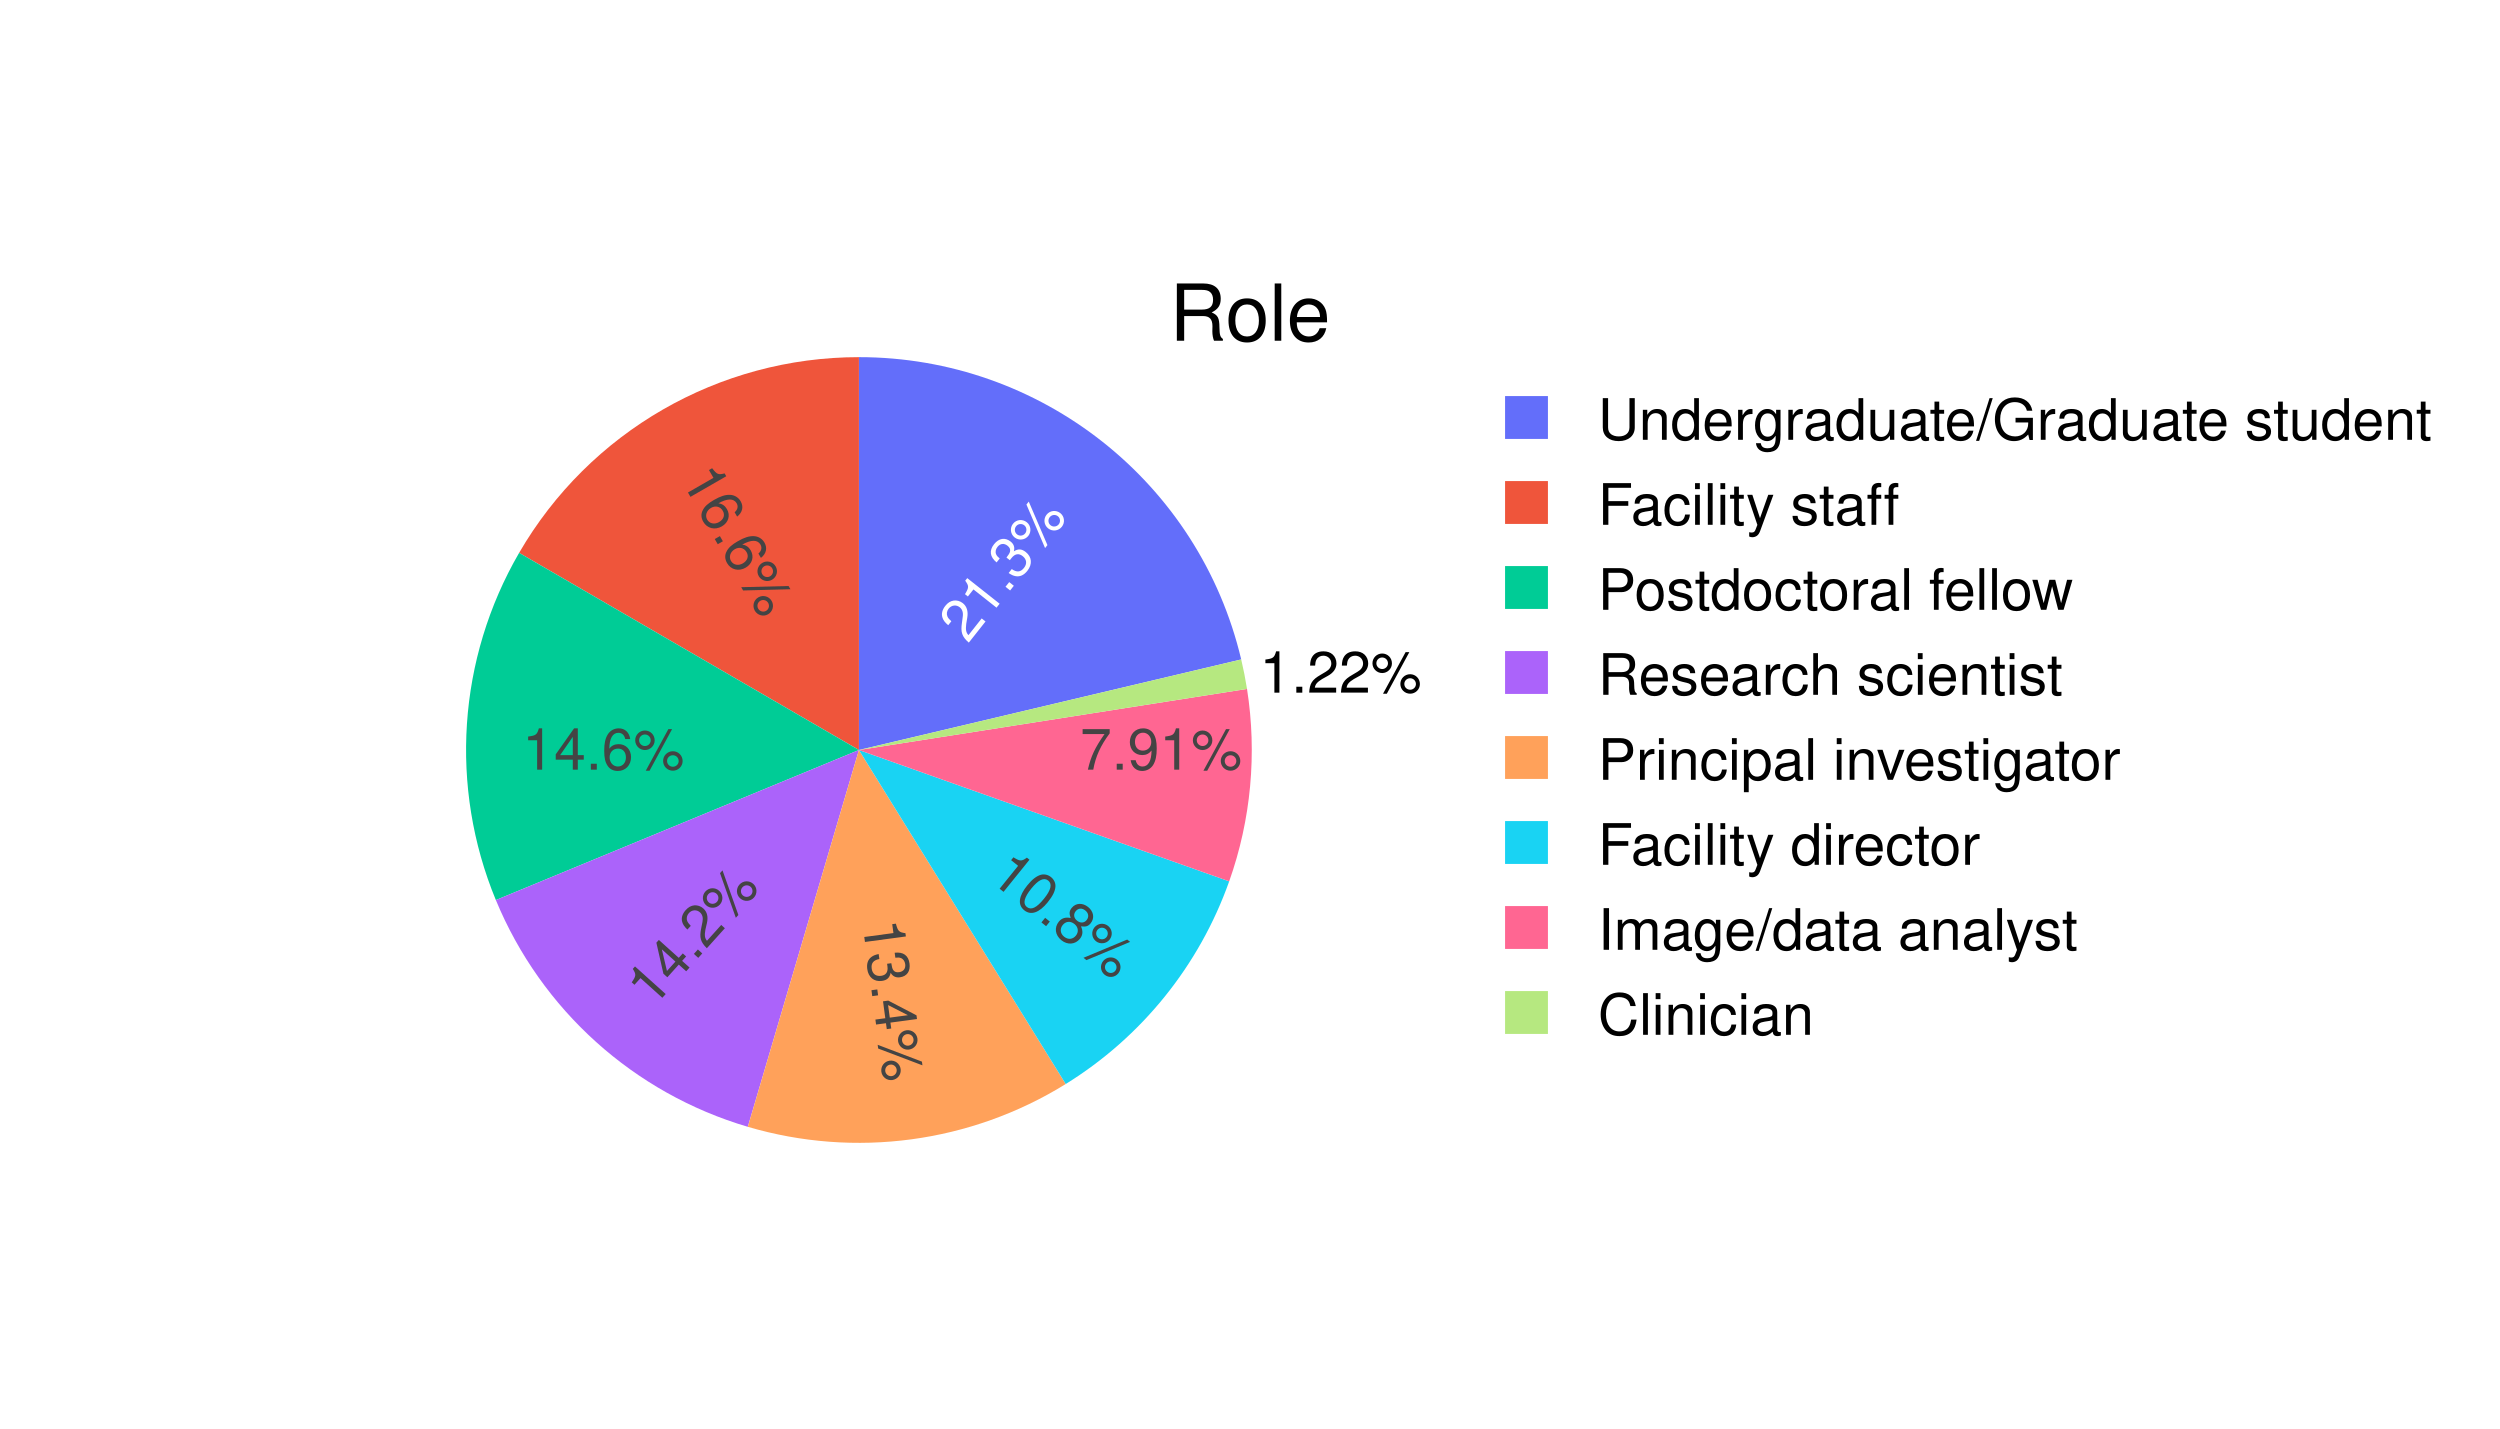
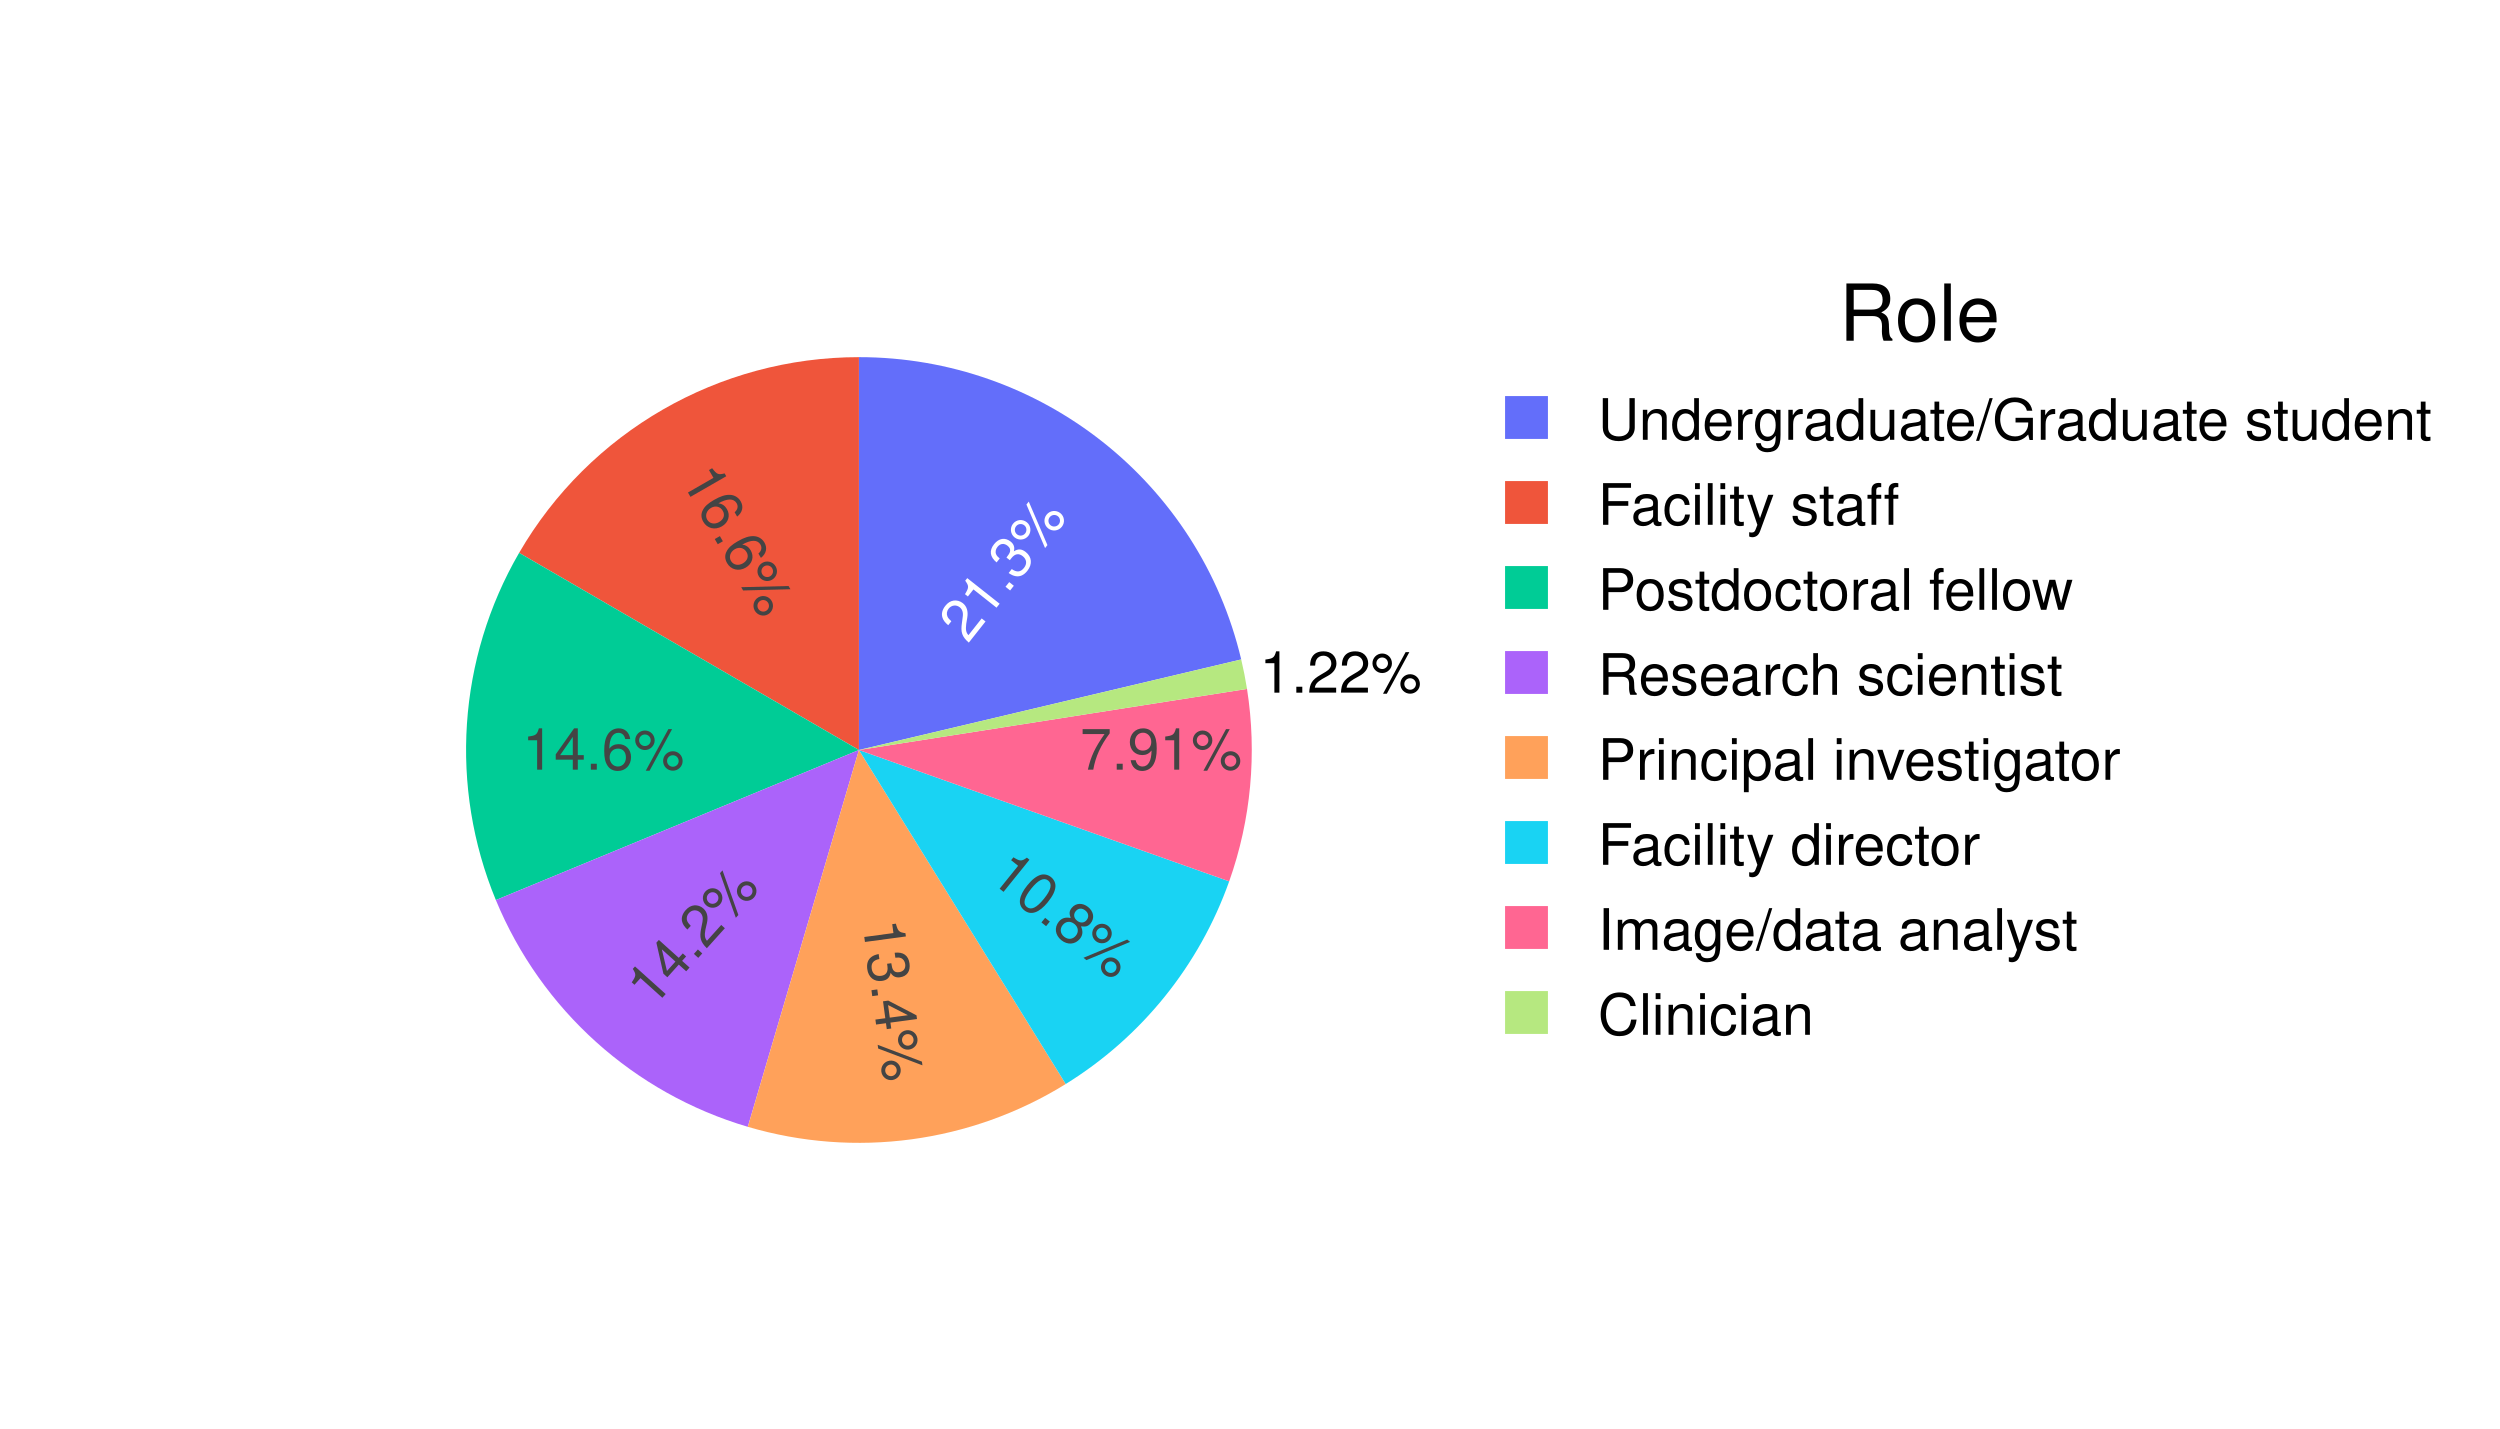
<svg xmlns="http://www.w3.org/2000/svg" class="main-svg" width="700" height="400" style="" viewBox="0 0 700 400">
  <rect x="0" y="0" width="700" height="400" style="fill: rgb(255, 255, 255); fill-opacity: 1;" />
-   <defs id="defs-dec238">
+   <defs id="defs-633f3f">
    <g class="clips" />
    <g class="gradients" />
    <g class="patterns" />
  </defs>
  <g class="bglayer" />
  <g class="layer-below">
    <g class="imagelayer" />
    <g class="shapelayer" />
  </g>
  <g class="cartesianlayer" />
  <g class="polarlayer" />
  <g class="smithlayer" />
  <g class="ternarylayer" />
  <g class="geolayer" />
  <g class="funnelarealayer" />
  <g class="pielayer">
    <g class="trace" stroke-linejoin="round" style="opacity: 1;">
      <g class="slice">
        <path class="surface" d="M240.5,210l0,-110a110,110 0 0 1 107.038,84.645Z" style="pointer-events: all; stroke-width: 0; fill: rgb(99, 110, 250); fill-opacity: 1; stroke: rgb(68, 68, 68); stroke-opacity: 1;" />
        <g class="slicetext">
          <text data-notex="1" class="slicetext" transform="translate(285.0089,162.583)rotate(-51.66329)" text-anchor="middle" x="0" y="0" style="font-family: Helvetica; font-size: 16px; fill: rgb(255, 255, 255); fill-opacity: 1; white-space: pre;">21.3%</text>
        </g>
      </g>
      <g class="slice">
        <path class="surface" d="M240.5,210l-95.146,-55.202a110,110 0 0 1 95.146,-54.798Z" style="pointer-events: all; stroke-width: 0; fill: rgb(239, 85, 59); fill-opacity: 1; stroke: rgb(68, 68, 68); stroke-opacity: 1;" />
        <g class="slicetext">
          <text data-notex="1" class="slicetext" transform="translate(201.8816,153.9669)rotate(60.06085)" text-anchor="middle" x="0" y="0" style="font-family: Helvetica; font-size: 16px; fill: rgb(68, 68, 68); fill-opacity: 1; white-space: pre;">16.6%</text>
        </g>
      </g>
      <g class="slice">
        <path class="surface" d="M240.5,210l-101.66,42.014a110,110 0 0 1 6.514,-97.216Z" style="pointer-events: all; stroke-width: 0; fill: rgb(0, 204, 150); fill-opacity: 1; stroke: rgb(68, 68, 68); stroke-opacity: 1;" />
        <g class="slicetext">
          <text data-notex="1" class="slicetext" transform="translate(168.9341,215.5)" text-anchor="middle" x="0" y="0" style="font-family: Helvetica; font-size: 16px; fill: rgb(68, 68, 68); fill-opacity: 1; white-space: pre;">14.6%</text>
        </g>
      </g>
      <g class="slice">
        <path class="surface" d="M240.5,210l-31.113,105.508a110,110 0 0 1 -70.547,-63.494Z" style="pointer-events: all; stroke-width: 0; fill: rgb(171, 99, 250); fill-opacity: 1; stroke: rgb(68, 68, 68); stroke-opacity: 1;" />
        <g class="slicetext">
          <text data-notex="1" class="slicetext" transform="translate(197.857,265.6016)rotate(-48.01217)" text-anchor="middle" x="0" y="0" style="font-family: Helvetica; font-size: 16px; fill: rgb(68, 68, 68); fill-opacity: 1; white-space: pre;">14.2%</text>
        </g>
      </g>
      <g class="slice">
        <path class="surface" d="M240.5,210l57.908,93.524a110,110 0 0 1 -89.02,11.984Z" style="pointer-events: all; stroke-width: 0; fill: rgb(255, 161, 90); fill-opacity: 1; stroke: rgb(68, 68, 68); stroke-opacity: 1;" />
        <g class="slicetext">
          <text data-notex="1" class="slicetext" transform="translate(244.4723,280.729)rotate(82.33266)" text-anchor="middle" x="0" y="0" style="font-family: Helvetica; font-size: 16px; fill: rgb(68, 68, 68); fill-opacity: 1; white-space: pre;">13.4%</text>
        </g>
      </g>
      <g class="slice">
        <path class="surface" d="M240.5,210l103.669,36.779a110,110 0 0 1 -45.762,56.745Z" style="pointer-events: all; stroke-width: 0; fill: rgb(25, 211, 243); fill-opacity: 1; stroke: rgb(68, 68, 68); stroke-opacity: 1;" />
        <g class="slicetext">
          <text data-notex="1" class="slicetext" transform="translate(294.3293,260.4762)rotate(38.88438)" text-anchor="middle" x="0" y="0" style="font-family: Helvetica; font-size: 16px; fill: rgb(68, 68, 68); fill-opacity: 1; white-space: pre;">10.8%</text>
        </g>
      </g>
      <g class="slice">
        <path class="surface" d="M240.5,210l108.662,-17.104a110,110 0 0 1 -4.993,53.883Z" style="pointer-events: all; stroke-width: 0; fill: rgb(255, 102, 146); fill-opacity: 1; stroke: rgb(68, 68, 68); stroke-opacity: 1;" />
        <g class="slicetext">
          <text data-notex="1" class="slicetext" transform="translate(325.079,215.5)" text-anchor="middle" x="0" y="0" style="font-family: Helvetica; font-size: 16px; fill: rgb(68, 68, 68); fill-opacity: 1; white-space: pre;">7.91%</text>
        </g>
      </g>
      <g class="slice">
        <path class="surface" d="M240.5,210l107.038,-25.355a110,110 0 0 1 1.624,8.251Z" style="pointer-events: all; stroke-width: 0; fill: rgb(182, 232, 128); fill-opacity: 1; stroke: rgb(68, 68, 68); stroke-opacity: 1;" />
        <g class="slicetext">
          <text data-notex="1" class="slicetext" transform="translate(375.3664,193.9379)" text-anchor="middle" x="0" y="0" style="font-family: Helvetica; font-size: 16px; fill: rgb(0, 0, 0); fill-opacity: 1; white-space: pre;">1.22%</text>
        </g>
      </g>
    </g>
  </g>
  <g class="iciclelayer" />
  <g class="treemaplayer" />
  <g class="sunburstlayer" />
  <g class="glimages" />
-   <defs id="topdefs-dec238">
+   <defs id="topdefs-633f3f">
    <g class="clips" />
-     <clipPath id="legenddec238">
+     <clipPath id="legend633f3f">
      <rect width="281" height="201" x="0" y="0" />
    </clipPath>
  </defs>
  <g class="layer-above">
    <g class="imagelayer" />
    <g class="shapelayer" />
  </g>
  <g class="infolayer">
    <g class="legend" pointer-events="all" transform="translate(407.42,100)">
      <rect class="bg" shape-rendering="crispEdges" width="281" height="201" x="0" y="0" style="stroke: rgb(68, 68, 68); stroke-opacity: 1; fill: rgb(255, 255, 255); fill-opacity: 1; stroke-width: 0px;" />
-       <g class="scrollbox" transform="" clip-path="url(#legenddec238)">
+       <g class="scrollbox" transform="" clip-path="url(#legend633f3f)">
        <g class="groups">
          <g class="traces" transform="translate(0,16.9)" style="opacity: 1;">
            <text class="legendtext" text-anchor="start" x="40" y="6.24" style="font-family: Helvetica; font-size: 16px; fill: rgb(0, 0, 0); fill-opacity: 1; white-space: pre;">Undergraduate/Graduate student</text>
            <g class="layers" style="opacity: 1;">
              <g class="legendfill" />
              <g class="legendlines" />
              <g class="legendsymbols">
                <g class="legendpoints">
                  <path class="legendpie" d="M6,6H-6V-6H6Z" transform="translate(20,0)" style="stroke-width: 0; fill: rgb(99, 110, 250); fill-opacity: 1; stroke: rgb(68, 68, 68); stroke-opacity: 1;" />
                </g>
              </g>
            </g>
            <rect class="legendtoggle" x="0" y="-11.9" width="275.391" height="23.8" style="fill: rgb(0, 0, 0); fill-opacity: 0;" />
          </g>
          <g class="traces" transform="translate(0,40.7)" style="opacity: 1;">
            <text class="legendtext" text-anchor="start" x="40" y="6.24" style="font-family: Helvetica; font-size: 16px; fill: rgb(0, 0, 0); fill-opacity: 1; white-space: pre;">Facility staff</text>
            <g class="layers" style="opacity: 1;">
              <g class="legendfill" />
              <g class="legendlines" />
              <g class="legendsymbols">
                <g class="legendpoints">
                  <path class="legendpie" d="M6,6H-6V-6H6Z" transform="translate(20,0)" style="stroke-width: 0; fill: rgb(239, 85, 59); fill-opacity: 1; stroke: rgb(68, 68, 68); stroke-opacity: 1;" />
                </g>
              </g>
            </g>
            <rect class="legendtoggle" x="0" y="-11.9" width="275.391" height="23.8" style="fill: rgb(0, 0, 0); fill-opacity: 0;" />
          </g>
          <g class="traces" transform="translate(0,64.5)" style="opacity: 1;">
            <text class="legendtext" text-anchor="start" x="40" y="6.24" style="font-family: Helvetica; font-size: 16px; fill: rgb(0, 0, 0); fill-opacity: 1; white-space: pre;">Postdoctoral fellow</text>
            <g class="layers" style="opacity: 1;">
              <g class="legendfill" />
              <g class="legendlines" />
              <g class="legendsymbols">
                <g class="legendpoints">
                  <path class="legendpie" d="M6,6H-6V-6H6Z" transform="translate(20,0)" style="stroke-width: 0; fill: rgb(0, 204, 150); fill-opacity: 1; stroke: rgb(68, 68, 68); stroke-opacity: 1;" />
                </g>
              </g>
            </g>
            <rect class="legendtoggle" x="0" y="-11.9" width="275.391" height="23.8" style="fill: rgb(0, 0, 0); fill-opacity: 0;" />
          </g>
          <g class="traces" transform="translate(0,88.3)" style="opacity: 1;">
            <text class="legendtext" text-anchor="start" x="40" y="6.24" style="font-family: Helvetica; font-size: 16px; fill: rgb(0, 0, 0); fill-opacity: 1; white-space: pre;">Research scientist</text>
            <g class="layers" style="opacity: 1;">
              <g class="legendfill" />
              <g class="legendlines" />
              <g class="legendsymbols">
                <g class="legendpoints">
                  <path class="legendpie" d="M6,6H-6V-6H6Z" transform="translate(20,0)" style="stroke-width: 0; fill: rgb(171, 99, 250); fill-opacity: 1; stroke: rgb(68, 68, 68); stroke-opacity: 1;" />
                </g>
              </g>
            </g>
            <rect class="legendtoggle" x="0" y="-11.9" width="275.391" height="23.8" style="fill: rgb(0, 0, 0); fill-opacity: 0;" />
          </g>
          <g class="traces" transform="translate(0,112.1)" style="opacity: 1;">
            <text class="legendtext" text-anchor="start" x="40" y="6.24" style="font-family: Helvetica; font-size: 16px; fill: rgb(0, 0, 0); fill-opacity: 1; white-space: pre;">Principal investigator</text>
            <g class="layers" style="opacity: 1;">
              <g class="legendfill" />
              <g class="legendlines" />
              <g class="legendsymbols">
                <g class="legendpoints">
                  <path class="legendpie" d="M6,6H-6V-6H6Z" transform="translate(20,0)" style="stroke-width: 0; fill: rgb(255, 161, 90); fill-opacity: 1; stroke: rgb(68, 68, 68); stroke-opacity: 1;" />
                </g>
              </g>
            </g>
            <rect class="legendtoggle" x="0" y="-11.9" width="275.391" height="23.8" style="fill: rgb(0, 0, 0); fill-opacity: 0;" />
          </g>
          <g class="traces" transform="translate(0,135.9)" style="opacity: 1;">
            <text class="legendtext" text-anchor="start" x="40" y="6.24" style="font-family: Helvetica; font-size: 16px; fill: rgb(0, 0, 0); fill-opacity: 1; white-space: pre;">Facility director</text>
            <g class="layers" style="opacity: 1;">
              <g class="legendfill" />
              <g class="legendlines" />
              <g class="legendsymbols">
                <g class="legendpoints">
                  <path class="legendpie" d="M6,6H-6V-6H6Z" transform="translate(20,0)" style="stroke-width: 0; fill: rgb(25, 211, 243); fill-opacity: 1; stroke: rgb(68, 68, 68); stroke-opacity: 1;" />
                </g>
              </g>
            </g>
            <rect class="legendtoggle" x="0" y="-11.9" width="275.391" height="23.8" style="fill: rgb(0, 0, 0); fill-opacity: 0;" />
          </g>
          <g class="traces" transform="translate(0,159.7)" style="opacity: 1;">
            <text class="legendtext" text-anchor="start" x="40" y="6.24" style="font-family: Helvetica; font-size: 16px; fill: rgb(0, 0, 0); fill-opacity: 1; white-space: pre;">Image/data analyst</text>
            <g class="layers" style="opacity: 1;">
              <g class="legendfill" />
              <g class="legendlines" />
              <g class="legendsymbols">
                <g class="legendpoints">
                  <path class="legendpie" d="M6,6H-6V-6H6Z" transform="translate(20,0)" style="stroke-width: 0; fill: rgb(255, 102, 146); fill-opacity: 1; stroke: rgb(68, 68, 68); stroke-opacity: 1;" />
                </g>
              </g>
            </g>
            <rect class="legendtoggle" x="0" y="-11.9" width="275.391" height="23.8" style="fill: rgb(0, 0, 0); fill-opacity: 0;" />
          </g>
          <g class="traces" transform="translate(0,183.5)" style="opacity: 1;">
            <text class="legendtext" text-anchor="start" x="40" y="6.24" style="font-family: Helvetica; font-size: 16px; fill: rgb(0, 0, 0); fill-opacity: 1; white-space: pre;">Clinician</text>
            <g class="layers" style="opacity: 1;">
              <g class="legendfill" />
              <g class="legendlines" />
              <g class="legendsymbols">
                <g class="legendpoints">
                  <path class="legendpie" d="M6,6H-6V-6H6Z" transform="translate(20,0)" style="stroke-width: 0; fill: rgb(182, 232, 128); fill-opacity: 1; stroke: rgb(68, 68, 68); stroke-opacity: 1;" />
                </g>
              </g>
            </g>
            <rect class="legendtoggle" x="0" y="-11.9" width="275.391" height="23.8" style="fill: rgb(0, 0, 0); fill-opacity: 0;" />
          </g>
        </g>
      </g>
      <rect class="scrollbar" rx="20" ry="3" width="0" height="0" x="0" y="0" style="fill: rgb(128, 139, 164); fill-opacity: 1;" />
    </g>
    <g class="g-gtitle">
-       <text class="gtitle" x="350" y="80" text-anchor="middle" dy="0.7em" style="font-family: Helvetica; font-size: 22px; fill: rgb(0, 0, 0); opacity: 1; font-weight: normal; white-space: pre;">Role</text>
+       <text class="gtitle" x="560" y="80" text-anchor="end" dy="0.7em" style="font-family: Helvetica; font-size: 22px; fill: rgb(0, 0, 0); opacity: 1; font-weight: normal; white-space: pre;">Role</text>
    </g>
  </g>
</svg>
